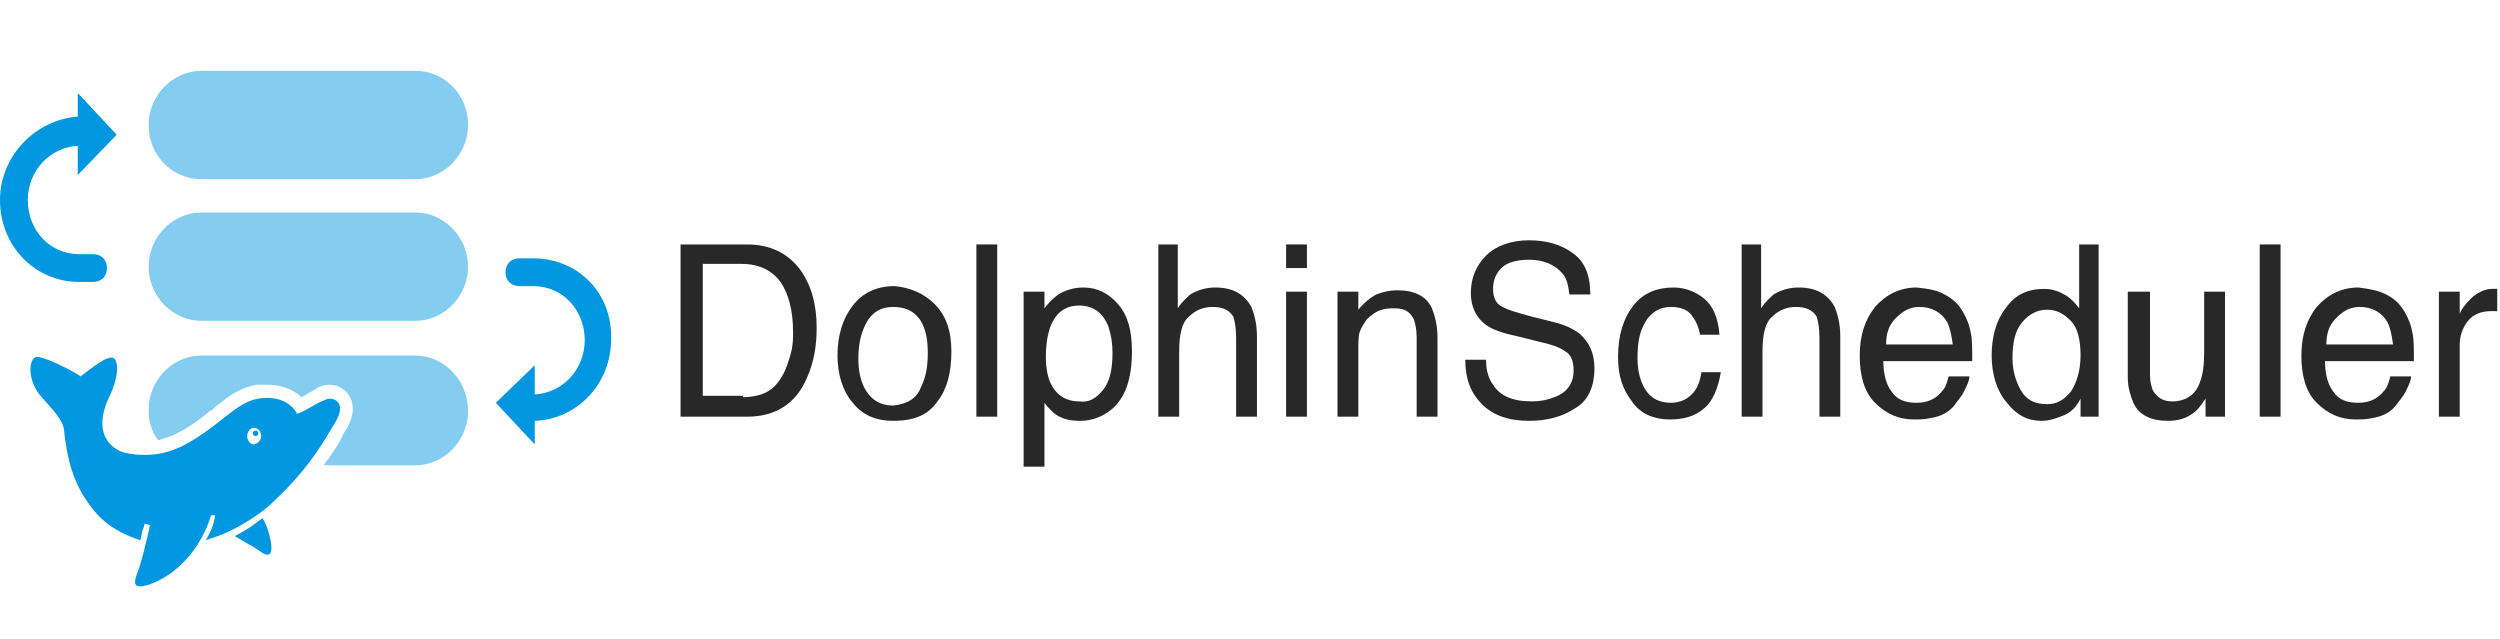
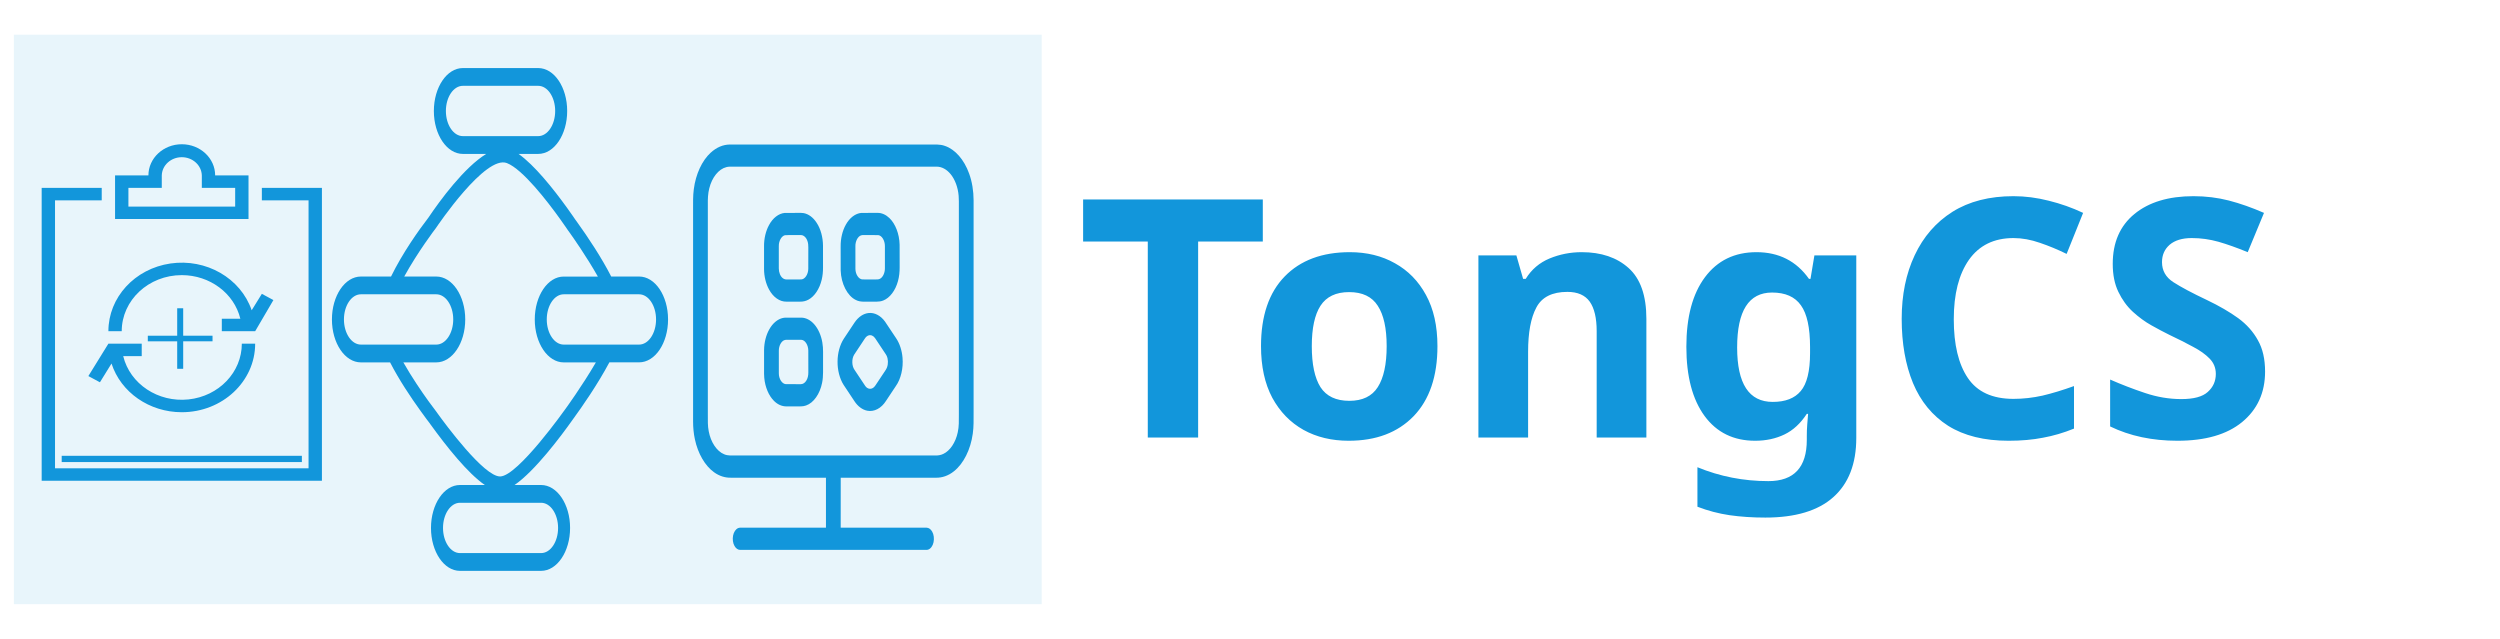
- <svg xmlns="http://www.w3.org/2000/svg" version="1.1" id="图层_1" x="0px" y="0px" viewBox="0 0 180 46" style="enable-background:new 0 0 180 46;" xml:space="preserve">
-   <style type="text/css">
- 	.st0{fill:#85CDF0;}
+ <svg xmlns="http://www.w3.org/2000/svg" width="180" height="46" version="1.1" style="enable-background:new 0 0 180 46;" xml:space="preserve">
+   <style type="text/css">.st0{fill:#85CDF0;}
	.st1{fill:#0097E0;}
- 	.st2{fill:#282828;}
- </style>
+ 	.st2{fill:#282828;}</style>
  <g>
-     <path class="st0" d="M29.9,25.6H14.5c-2.1,0-3.8,1.8-3.8,3.9c0,0.8,0.2,1.6,0.7,2.2c0.3-0.1,0.6-0.2,0.9-0.3l0,0l0,0   c1-0.4,2.1-1.2,2.8-1.8c0.2-0.1,0.3-0.2,0.4-0.3c0.1-0.1,0.2-0.2,0.4-0.3c0.6-0.5,1.4-1.1,2.6-1.3c0.2,0,0.4,0,0.7,0   c1,0,1.9,0.3,2.5,0.9c0.2-0.1,0.4-0.2,0.5-0.3c0.3-0.1,0.5-0.3,0.7-0.4c0.2-0.1,0.5-0.2,0.8-0.2c0.6,0,1.2,0.3,1.5,0.9   c0.2,0.4,0.4,1.1-0.2,2.2c-0.1,0.2-0.3,0.4-0.4,0.7c-0.3,0.6-0.7,1.2-1.3,2h6.6c2.1,0,3.8-1.8,3.8-3.9C33.7,27.4,32,25.6,29.9,25.6   z" />
-     <path class="st1" d="M5.7,20.3h1c0.6,0,1-0.4,1-1c0-0.6-0.4-1-1-1h-1c-2.1,0-3.7-1.7-3.7-3.9c0-2.1,1.6-3.8,3.6-3.9v2.1l2.8-2.9   l-2.8-3v1.7C2.6,8.6,0,11.2,0,14.4C0,17.7,2.5,20.3,5.7,20.3z" />
-     <path class="st1" d="M38.4,18.6h-1c-0.6,0-1,0.4-1,1c0,0.6,0.4,1,1,1h1c2.1,0,3.7,1.7,3.7,3.9c0,2.1-1.6,3.8-3.6,3.9v-2.1L35.7,29   l2.8,3v-1.7c3-0.1,5.5-2.6,5.5-5.9C44.1,21.1,41.6,18.6,38.4,18.6z" />
-     <path class="st0" d="M29.9,15.3H14.5c-2.1,0-3.8,1.8-3.8,3.9s1.7,3.9,3.8,3.9h15.4c2.1,0,3.8-1.8,3.8-3.9S32,15.3,29.9,15.3z" />
-     <path class="st0" d="M29.9,5.1H14.5c-2.1,0-3.8,1.8-3.8,3.9v0c0,2.2,1.7,3.9,3.8,3.9h15.4c2.1,0,3.8-1.8,3.8-3.9v0   C33.7,6.8,32,5.1,29.9,5.1z" />
-     <path class="st1" d="M19.5,39c0.2,1.3-0.4,1-0.9,0.6c-0.3-0.2-1.2-0.7-1.7-1c0.8-0.4,1.5-0.9,2-1.3C19.2,37.8,19.4,38.4,19.5,39z    M18.4,31c-0.1,0-0.2,0.1-0.2,0.2s0.1,0.2,0.2,0.2s0.2-0.1,0.2-0.2S18.5,31,18.4,31z M24.2,30.3c-0.8,1.3-1.8,3.3-4.6,5.9   c-0.6,0.6-1.9,1.5-3.2,2.1c-0.4,0.2-1,0.4-1.6,0.6c0.4-0.6,0.6-1.2,0.7-1.8l-0.3,0c-0.7,2.3-2.4,4.3-4.5,5c-1.3,0.4-1-0.3-0.8-0.9   c0.2-0.4,0.7-2.4,0.9-3.4l-0.4-0.1c0,0,0,0.2-0.1,0.4c-0.1,0.2-0.1,0.5-0.2,0.8c-1.2-0.4-2.4-1-3.3-2.1c-1.3-1.6-1.9-3.1-2.2-5.9   c-0.1-0.7-0.8-1.4-1.6-2.3c-1-1.1-1-2.7-0.4-2.9c0.4-0.1,2.5,0.9,3.2,1.4c0.8-0.6,2-1.6,2.4-1.3C8.5,26,8.6,27,7.9,28.5   c-1.5,3.1,0.6,4,1.1,4.1c0.9,0.2,2.3,0.3,3.7-0.3c1.3-0.5,2.9-1.8,3.4-2.2c0.7-0.5,1.4-1.2,2.5-1.4c1.3-0.2,2.3,0.2,2.8,1.1   c0.6-0.2,1.4-0.8,2-1C23.9,28.5,25,28.9,24.2,30.3z M18.8,31.4c0-0.3-0.2-0.6-0.5-0.6c-0.3,0-0.5,0.3-0.5,0.6s0.2,0.6,0.5,0.6   C18.6,31.9,18.8,31.7,18.8,31.4z" />
-     <g>
-       <path class="st2" d="M49,17.6h4.8c1.6,0,2.9,0.6,3.8,1.8c0.8,1.1,1.2,2.5,1.2,4.2c0,1.3-0.2,2.5-0.7,3.6c-0.8,1.9-2.3,2.8-4.3,2.8    H49V17.6z M53.5,28.6c0.5,0,1-0.1,1.3-0.2c0.6-0.2,1.1-0.6,1.5-1.3c0.3-0.5,0.5-1.1,0.7-1.9c0.1-0.5,0.1-0.9,0.1-1.3    c0-1.5-0.3-2.7-0.9-3.6c-0.6-0.8-1.5-1.3-2.8-1.3h-2.8v9.5H53.5z" />
-       <path class="st2" d="M67.3,21.9c0.8,0.8,1.2,1.9,1.2,3.4c0,1.5-0.3,2.7-1,3.6c-0.7,1-1.7,1.4-3.2,1.4c-1.2,0-2.2-0.4-2.9-1.3    c-0.7-0.8-1.1-2-1.1-3.4c0-1.5,0.4-2.7,1.1-3.6c0.7-0.9,1.7-1.4,3-1.4C65.5,20.7,66.5,21.1,67.3,21.9z M66.3,27.9    c0.4-0.8,0.5-1.6,0.5-2.5c0-0.8-0.1-1.5-0.4-2.1c-0.4-0.8-1.1-1.2-2.1-1.2c-0.9,0-1.5,0.4-1.9,1.1c-0.4,0.7-0.6,1.6-0.6,2.6    c0,1,0.2,1.8,0.6,2.4c0.4,0.6,1,1,1.9,1C65.3,29.1,66,28.7,66.3,27.9z" />
-       <path class="st2" d="M70.3,17.6h1.5V30h-1.5V17.6z" />
-       <path class="st2" d="M73.8,21h1.4v1.2c0.3-0.4,0.6-0.7,1-1c0.5-0.3,1.1-0.5,1.8-0.5c1,0,1.8,0.4,2.5,1.2c0.7,0.8,1,1.9,1,3.4    c0,2-0.5,3.4-1.5,4.2c-0.6,0.5-1.4,0.8-2.2,0.8c-0.7,0-1.2-0.1-1.7-0.4c-0.3-0.2-0.6-0.5-0.9-0.9v4.6h-1.5V21z M79.4,28.1    c0.5-0.6,0.7-1.5,0.7-2.7c0-0.7-0.1-1.3-0.3-1.9c-0.4-1-1.1-1.5-2.1-1.5c-1,0-1.7,0.5-2.1,1.6c-0.2,0.6-0.3,1.3-0.3,2.1    c0,0.7,0.1,1.3,0.3,1.8c0.4,0.9,1.1,1.4,2.1,1.4C78.4,29,78.9,28.7,79.4,28.1z" />
-       <path class="st2" d="M83.3,17.6h1.5v4.6c0.3-0.5,0.7-0.8,0.9-1c0.5-0.3,1.1-0.5,1.8-0.5c1.3,0,2.1,0.5,2.6,1.4    c0.2,0.5,0.4,1.2,0.4,2.1V30h-1.5v-5.7c0-0.7-0.1-1.2-0.2-1.5c-0.3-0.5-0.8-0.7-1.5-0.7c-0.6,0-1.2,0.2-1.7,0.7    c-0.5,0.4-0.7,1.3-0.7,2.5V30h-1.5V17.6z" />
-       <path class="st2" d="M92.6,17.6h1.5v1.7h-1.5V17.6z M92.6,21h1.5v9h-1.5V21z" />
-       <path class="st2" d="M96.4,21h1.4v1.3c0.4-0.5,0.9-0.9,1.3-1.1c0.5-0.2,1-0.3,1.5-0.3c1.2,0,2.1,0.4,2.5,1.3    c0.2,0.5,0.4,1.2,0.4,2.1V30H102v-5.7c0-0.6-0.1-1-0.2-1.3c-0.3-0.6-0.7-0.8-1.4-0.8c-0.3,0-0.6,0-0.9,0.1    c-0.4,0.1-0.8,0.4-1.1,0.7c-0.2,0.3-0.4,0.6-0.5,0.9c-0.1,0.3-0.1,0.8-0.1,1.4V30h-1.5V21z" />
-       <path class="st2" d="M107,26c0,0.7,0.2,1.3,0.5,1.7c0.5,0.8,1.4,1.2,2.8,1.2c0.6,0,1.1-0.1,1.6-0.3c0.9-0.3,1.4-1,1.4-1.9    c0-0.7-0.2-1.2-0.6-1.4c-0.4-0.3-1-0.5-1.9-0.7l-1.6-0.4c-1-0.2-1.8-0.5-2.2-0.8c-0.7-0.5-1.1-1.3-1.1-2.3c0-1.1,0.4-2,1.1-2.7    c0.7-0.7,1.8-1.1,3.1-1.1c1.2,0,2.3,0.3,3.1,0.9c0.9,0.6,1.3,1.6,1.3,3h-1.5c-0.1-0.7-0.2-1.2-0.5-1.5c-0.5-0.6-1.3-1-2.4-1    c-0.9,0-1.6,0.2-2,0.6c-0.4,0.4-0.6,0.9-0.6,1.5c0,0.6,0.2,1.1,0.7,1.3c0.3,0.2,1,0.4,2.1,0.7l1.6,0.4c0.8,0.2,1.4,0.5,1.8,0.8    c0.7,0.6,1.1,1.4,1.1,2.5c0,1.4-0.5,2.4-1.4,2.9c-0.9,0.6-2,0.9-3.3,0.9c-1.5,0-2.6-0.4-3.4-1.2c-0.8-0.8-1.2-1.8-1.2-3.2H107z" />
-       <path class="st2" d="M122.7,21.5c0.6,0.5,1,1.3,1.1,2.6h-1.4c-0.1-0.6-0.3-1-0.6-1.4c-0.3-0.4-0.8-0.6-1.5-0.6    c-0.9,0-1.6,0.5-2,1.4c-0.3,0.6-0.4,1.4-0.4,2.3c0,0.9,0.2,1.7,0.6,2.3c0.4,0.6,1,0.9,1.8,0.9c0.6,0,1.1-0.2,1.5-0.6    c0.4-0.4,0.6-0.9,0.7-1.6h1.4c-0.2,1.2-0.6,2.1-1.2,2.6c-0.7,0.6-1.5,0.8-2.5,0.8c-1.1,0-2.1-0.4-2.7-1.3c-0.7-0.9-1-1.9-1-3.2    c0-1.6,0.4-2.8,1.1-3.7c0.7-0.9,1.7-1.3,2.9-1.3C121.3,20.7,122.1,21,122.7,21.5z" />
-       <path class="st2" d="M125.3,17.6h1.5v4.6c0.3-0.5,0.7-0.8,0.9-1c0.5-0.3,1.1-0.5,1.8-0.5c1.3,0,2.1,0.5,2.6,1.4    c0.2,0.5,0.4,1.2,0.4,2.1V30h-1.5v-5.7c0-0.7-0.1-1.2-0.2-1.5c-0.3-0.5-0.8-0.7-1.5-0.7c-0.6,0-1.2,0.2-1.7,0.7    c-0.5,0.4-0.7,1.3-0.7,2.5V30h-1.5V17.6z" />
-       <path class="st2" d="M140,21.2c0.6,0.3,1,0.7,1.3,1.2c0.3,0.5,0.5,1,0.6,1.6c0.1,0.4,0.1,1.1,0.1,2h-6.4c0,0.9,0.2,1.7,0.6,2.2    c0.4,0.6,1,0.8,1.8,0.8c0.8,0,1.4-0.3,1.8-0.8c0.3-0.3,0.4-0.7,0.5-1.1h1.5c0,0.3-0.2,0.7-0.4,1.1c-0.2,0.4-0.5,0.7-0.7,1    c-0.4,0.5-1,0.8-1.7,0.9c-0.4,0.1-0.8,0.1-1.2,0.1c-1.1,0-2-0.4-2.8-1.2c-0.8-0.8-1.1-2-1.1-3.4c0-1.5,0.4-2.6,1.1-3.5    c0.8-0.9,1.8-1.4,3-1.4C138.9,20.8,139.5,20.9,140,21.2z M140.6,24.8c-0.1-0.7-0.2-1.2-0.4-1.6c-0.4-0.7-1.1-1.1-2-1.1    c-0.7,0-1.2,0.3-1.7,0.8c-0.5,0.5-0.7,1.1-0.7,1.9H140.6z" />
-       <path class="st2" d="M148.8,21.3c0.3,0.2,0.6,0.5,0.9,0.9v-4.6h1.4V30h-1.3v-1.3c-0.3,0.6-0.7,1-1.2,1.2c-0.5,0.2-1,0.4-1.6,0.4    c-1,0-1.8-0.4-2.5-1.3c-0.7-0.8-1.1-2-1.1-3.4c0-1.3,0.3-2.5,1-3.4c0.7-1,1.6-1.4,2.8-1.4C147.8,20.8,148.3,21,148.8,21.3z     M145.5,28.1c0.4,0.7,1,1,1.9,1c0.7,0,1.2-0.3,1.7-0.9c0.4-0.6,0.7-1.5,0.7-2.6c0-1.1-0.2-2-0.7-2.5c-0.5-0.5-1-0.8-1.7-0.8    c-0.7,0-1.3,0.3-1.8,0.9c-0.5,0.6-0.7,1.4-0.7,2.6C144.9,26.6,145.1,27.4,145.5,28.1z" />
-       <path class="st2" d="M154.8,21v6c0,0.5,0.1,0.8,0.2,1.1c0.3,0.5,0.7,0.8,1.4,0.8c1,0,1.7-0.5,2-1.4c0.2-0.5,0.3-1.2,0.3-2.1V21    h1.5v9h-1.4l0-1.3c-0.2,0.3-0.4,0.6-0.7,0.9c-0.6,0.5-1.2,0.7-2,0.7c-1.2,0-2.1-0.4-2.5-1.3c-0.2-0.5-0.4-1.1-0.4-1.8V21H154.8z" />
-       <path class="st2" d="M162.7,17.6h1.5V30h-1.5V17.6z" />
-       <path class="st2" d="M171.8,21.2c0.6,0.3,1,0.7,1.3,1.2c0.3,0.5,0.5,1,0.6,1.6c0.1,0.4,0.1,1.1,0.1,2h-6.4c0,0.9,0.2,1.7,0.6,2.2    c0.4,0.6,1,0.8,1.8,0.8c0.8,0,1.4-0.3,1.8-0.8c0.3-0.3,0.4-0.7,0.5-1.1h1.5c0,0.3-0.2,0.7-0.4,1.1c-0.2,0.4-0.5,0.7-0.7,1    c-0.4,0.5-1,0.8-1.7,0.9c-0.4,0.1-0.8,0.1-1.2,0.1c-1.1,0-2-0.4-2.8-1.2c-0.8-0.8-1.1-2-1.1-3.4c0-1.5,0.4-2.6,1.1-3.5    c0.8-0.9,1.8-1.4,3-1.4C170.6,20.8,171.2,20.9,171.8,21.2z M172.3,24.8c-0.1-0.7-0.2-1.2-0.4-1.6c-0.4-0.7-1.1-1.1-2-1.1    c-0.7,0-1.2,0.3-1.7,0.8c-0.5,0.5-0.7,1.1-0.7,1.9H172.3z" />
-       <path class="st2" d="M175.7,21h1.4v1.6c0.1-0.3,0.4-0.7,0.8-1.1c0.4-0.4,1-0.7,1.5-0.7c0,0,0.1,0,0.1,0c0.1,0,0.2,0,0.3,0v1.6    c-0.1,0-0.2,0-0.2,0c-0.1,0-0.2,0-0.2,0c-0.7,0-1.3,0.2-1.7,0.7c-0.4,0.5-0.6,1.1-0.6,1.7V30h-1.5V21z" />
+     <rect x="-1" y="-1" width="182" height="48" id="canvas_background" fill="none" />
+   </g>
+   <g>
+     <defs>
+       <style type="text/css">@font-face { font-family: feedback-iconfont; src: url("//at.alicdn.com/t/font_1031158_u69w8yhxdu.woff2?t=1630033759944") format("woff2"), url("//at.alicdn.com/t/font_1031158_u69w8yhxdu.woff?t=1630033759944") format("woff"), url("//at.alicdn.com/t/font_1031158_u69w8yhxdu.ttf?t=1630033759944") format("truetype"); }</style>
+     </defs>
+     <rect stroke="null" fill="#1296db" stroke-width="0" stroke-opacity="null" fill-opacity="null" x="1" y="2.5" width="74" height="41" id="svg_87" opacity="0.1" />
+     <g stroke="null" id="svg_35">
+       <path stroke="null" d="m46.014,19.909l-2.007,0c-0.69,-1.347 -1.637,-2.784 -2.505,-3.99l-0.073,-0.097c-0.05,-0.074 -0.264,-0.392 -0.586,-0.837c-1.016,-1.411 -2.373,-3.107 -3.509,-3.903l1.416,0c1.153,0 2.087,-1.383 2.087,-3.091c0,-1.706 -0.933,-3.091 -2.087,-3.091l-5.425,0c-1.151,0 -2.087,1.386 -2.087,3.091c0,1.708 0.935,3.091 2.087,3.091l1.682,0c-1.577,0.966 -3.312,3.327 -4.159,4.584c-0.7,0.909 -1.86,2.543 -2.693,4.244l-2.169,0c-1.153,0 -2.087,1.386 -2.087,3.091s0.933,3.091 2.087,3.091l2.1,0c0.631,1.227 1.476,2.502 2.214,3.521c0.322,0.451 0.551,0.75 0.607,0.82l0.071,0.1c1.195,1.654 2.709,3.547 3.929,4.387l-1.791,0c-1.151,0 -2.085,1.386 -2.085,3.091s0.933,3.091 2.085,3.091l5.843,0c1.151,0 2.087,-1.386 2.087,-3.091s-0.935,-3.091 -2.087,-3.091l-1.912,0c1.457,-0.999 3.333,-3.496 4.206,-4.733c0.645,-0.881 1.772,-2.502 2.622,-4.098l2.138,0c1.153,0.003 2.087,-1.38 2.087,-3.089s-0.933,-3.091 -2.087,-3.091l0,-0zm-12.688,-10.108c-0.674,0 -1.222,-0.812 -1.222,-1.811s0.548,-1.811 1.222,-1.811l5.425,0c0.674,0 1.222,0.812 1.222,1.811s-0.55,1.811 -1.222,1.811l-5.425,0zm5.634,26.399c0.674,0 1.222,0.812 1.222,1.811s-0.548,1.811 -1.222,1.811l-5.843,0c-0.672,0 -1.22,-0.812 -1.22,-1.811s0.548,-1.811 1.22,-1.811l5.843,0zm-12.974,-11.389c-0.674,0 -1.222,-0.812 -1.222,-1.811s0.548,-1.811 1.222,-1.811l5.425,0c0.674,0 1.222,0.812 1.222,1.811s-0.55,1.811 -1.222,1.811l-5.425,0zm14.728,4.628c0,0 -3.416,4.833 -4.697,4.866c-1.163,0.031 -3.988,-3.811 -4.5,-4.523c-0.052,-0.074 -0.081,-0.115 -0.081,-0.115s-0.24,-0.31 -0.596,-0.799c-0.493,-0.686 -1.2,-1.721 -1.798,-2.776l2.368,0c1.151,0 2.087,-1.386 2.087,-3.091s-0.935,-3.091 -2.087,-3.091l-2.306,0c0.977,-1.775 2.214,-3.404 2.284,-3.493c0.111,-0.164 3.563,-5.283 5.112,-4.674c1.132,0.443 2.899,2.735 3.803,3.993c0.354,0.494 0.577,0.827 0.577,0.827s0.029,0.036 0.081,0.11c0.285,0.397 1.271,1.8 2.085,3.24l-2.456,0c-1.151,-0.003 -2.087,1.383 -2.087,3.089s0.935,3.091 2.087,3.091l2.313,0c-0.996,1.711 -2.189,3.347 -2.189,3.347l0,-0zm5.3,-4.628l-5.425,0c-0.674,0 -1.222,-0.812 -1.222,-1.811s0.548,-1.811 1.222,-1.811l5.425,0c0.674,0 1.222,0.812 1.222,1.811s-0.548,1.811 -1.222,1.811z" p-id="4226" fill="#1296db" id="svg_34" />
+     </g>
+     <defs>
+       <style type="text/css">@font-face { font-family: feedback-iconfont; src: url("//at.alicdn.com/t/font_1031158_u69w8yhxdu.woff2?t=1630033759944") format("woff2"), url("//at.alicdn.com/t/font_1031158_u69w8yhxdu.woff?t=1630033759944") format("woff"), url("//at.alicdn.com/t/font_1031158_u69w8yhxdu.ttf?t=1630033759944") format("truetype"); }</style>
+     </defs>
+     <defs>
+       <style type="text/css">@font-face { font-family: feedback-iconfont; src: url("//at.alicdn.com/t/font_1031158_u69w8yhxdu.woff2?t=1630033759944") format("woff2"), url("//at.alicdn.com/t/font_1031158_u69w8yhxdu.woff?t=1630033759944") format("woff"), url("//at.alicdn.com/t/font_1031158_u69w8yhxdu.ttf?t=1630033759944") format("truetype"); }</style>
+     </defs>
+     <defs>
+       <style type="text/css">@font-face { font-family: feedback-iconfont; src: url("//at.alicdn.com/t/font_1031158_u69w8yhxdu.woff2?t=1630033759944") format("woff2"), url("//at.alicdn.com/t/font_1031158_u69w8yhxdu.woff?t=1630033759944") format("woff"), url("//at.alicdn.com/t/font_1031158_u69w8yhxdu.ttf?t=1630033759944") format("truetype"); }</style>
+     </defs>
+     <g stroke="null" id="svg_73">
+       <path stroke="null" d="m16.932,15.77l0.961,0l0,-3.141l-2.402,0a2.402,2.243 0 0 0 -4.805,0l-2.402,0l0,3.141l8.648,0l0,0zm-7.686,-2.243l2.402,0l0,-0.898a1.442,1.346 0 0 1 2.883,0l0,0.898l2.401,0l0,1.346l-7.686,0l0,-1.346zm-4.804,19.293l17.293,0l0,0.448l-17.293,0l0,-0.448z" p-id="4878" fill="#1296db" id="svg_69" />
+       <path stroke="null" d="m18.853,13.527l0,0.898l3.363,0l0,19.293l-18.255,0l0,-19.293l3.363,0l0,-0.898l-4.324,0l0,21.087l20.178,0l0,-21.087l-4.324,0l-0,0z" p-id="4879" fill="#1296db" id="svg_70" />
+       <path stroke="null" d="m13.089,19.809a4.324,4.038 0 0 1 4.216,3.14l-1.335,0l0,0.898l2.403,0l1.312,-2.242l-0.832,-0.449l-0.732,1.183a5.285,4.936 0 0 0 -10.317,1.508l0.96,0a4.324,4.038 0 0 1 4.325,-4.038l0,-0zm-5.894,7.715l0.834,-1.349a5.287,4.937 0 0 0 5.059,3.505a5.284,4.935 0 0 0 5.284,-4.935l-0.961,0a4.324,4.038 0 0 1 -8.54,0.898l1.333,0l0,-0.898l-2.4,0l-1.442,2.332l0.832,0.447z" p-id="4880" fill="#1296db" id="svg_71" />
+       <path stroke="null" d="m13.19,24.575l0,1.978l-0.432,0l0,-1.978l-2.116,0l0,-0.403l2.116,0l0,-1.977l0.432,0l0,1.976l2.112,0l0,0.403l-2.112,0l0,0.001z" p-id="4881" fill="#1296db" id="svg_72" />
+     </g>
+     <text font-weight="bold" style="cursor: move;" fill="#1296db" stroke="null" stroke-width="0" x="77.5" y="31.5" id="svg_74" font-size="24" font-family="'Trebuchet MS', Gadget, sans-serif" text-anchor="start" xml:space="preserve">TongCS</text>
+     <defs>
+       <style type="text/css">@font-face { font-family: feedback-iconfont; src: url("//at.alicdn.com/t/font_1031158_u69w8yhxdu.woff2?t=1630033759944") format("woff2"), url("//at.alicdn.com/t/font_1031158_u69w8yhxdu.woff?t=1630033759944") format("woff"), url("//at.alicdn.com/t/font_1031158_u69w8yhxdu.ttf?t=1630033759944") format("truetype"); }</style>
+     </defs>
+     <defs>
+       <style type="text/css">@font-face { font-family: feedback-iconfont; src: url("//at.alicdn.com/t/font_1031158_u69w8yhxdu.woff2?t=1630033759944") format("woff2"), url("//at.alicdn.com/t/font_1031158_u69w8yhxdu.woff?t=1630033759944") format("woff"), url("//at.alicdn.com/t/font_1031158_u69w8yhxdu.ttf?t=1630033759944") format("truetype"); }</style>
+     </defs>
+     <g stroke="null" id="svg_86">
+       <path stroke="null" d="m51.17,10.995c0.408,-0.379 0.885,-0.583 1.364,-0.589c4.795,0 9.59,0 14.385,0c0.373,0.007 0.753,-0.037 1.119,0.101c0.733,0.247 1.381,0.992 1.737,1.985c0.215,0.587 0.322,1.257 0.324,1.925c0.001,5.096 0,10.192 0,15.289c-0.002,0.506 0.015,1.02 -0.059,1.518c-0.156,1.15 -0.672,2.17 -1.362,2.712c-0.398,0.319 -0.852,0.471 -1.302,0.46c-2.281,-0.001 -4.563,0 -6.844,-0.001c-0.002,1.199 0.002,2.398 -0.002,3.596c2.062,0.008 4.123,0.001 6.185,0.003c0.153,-0 0.303,0.106 0.401,0.282c0.121,0.206 0.155,0.512 0.098,0.771c-0.055,0.261 -0.209,0.468 -0.387,0.525c-0.082,0.029 -0.167,0.018 -0.251,0.02c-4.43,-0 -8.86,0 -13.29,-0c-0.152,0 -0.302,-0.105 -0.401,-0.281c-0.117,-0.199 -0.152,-0.489 -0.105,-0.742c0.048,-0.263 0.195,-0.478 0.37,-0.547c0.089,-0.038 0.182,-0.027 0.273,-0.028l6.046,0c0,-1.2 0,-2.399 0,-3.599c-2.282,0 -4.564,-0 -6.845,0c-0.416,0.009 -0.835,-0.119 -1.211,-0.392c-0.651,-0.465 -1.164,-1.346 -1.382,-2.379c-0.089,-0.408 -0.127,-0.838 -0.129,-1.267c-0,-5.085 0,-10.17 0,-15.255c0.002,-0.494 -0.015,-0.994 0.052,-1.481c0.138,-1.081 0.592,-2.058 1.217,-2.63m1.123,1.044c-0.549,0.136 -1.033,0.737 -1.225,1.523c-0.098,0.369 -0.111,0.772 -0.105,1.165l0,15.153c0,0.391 -0.013,0.79 0.063,1.169c0.146,0.796 0.585,1.451 1.115,1.663c0.276,0.12 0.565,0.081 0.848,0.087c4.78,0 9.56,-0 14.341,0c0.198,0.006 0.399,-0.022 0.588,-0.114c0.487,-0.227 0.887,-0.827 1.04,-1.558c0.092,-0.402 0.079,-0.832 0.079,-1.25l0,-14.98c-0.001,-0.263 0.006,-0.527 -0.015,-0.79c-0.049,-0.61 -0.263,-1.185 -0.581,-1.568c-0.279,-0.341 -0.636,-0.534 -0.995,-0.536c-4.971,0.001 -9.942,-0 -14.914,0.001c-0.08,0.002 -0.16,0.014 -0.239,0.034l0,0z" p-id="30131" fill="#1296db" id="svg_84" />
+       <path stroke="null" d="m56.493,15.331c0.324,-0.007 0.647,-0.001 0.971,-0.003c0.129,0.003 0.259,-0.01 0.388,0.014c0.357,0.061 0.699,0.313 0.949,0.703c0.286,0.429 0.449,1.031 0.455,1.637c0.001,0.526 -0,1.053 0.001,1.579c0.002,0.299 -0.027,0.599 -0.095,0.881c-0.157,0.657 -0.515,1.198 -0.953,1.432c-0.194,0.108 -0.401,0.149 -0.607,0.145c-0.327,-0.001 -0.654,-0 -0.981,0c-0.477,0.011 -0.951,-0.319 -1.251,-0.877c-0.226,-0.412 -0.357,-0.941 -0.359,-1.476c0,-0.539 0,-1.077 -0,-1.616c-0.008,-0.557 0.122,-1.115 0.358,-1.544c0.273,-0.51 0.692,-0.834 1.126,-0.875m0.019,1.605c-0.245,0.058 -0.444,0.404 -0.44,0.779c0,0.538 0,1.076 -0,1.615c-0,0.291 0.116,0.573 0.29,0.701c0.107,0.088 0.231,0.095 0.35,0.091c0.328,-0.003 0.656,0.004 0.983,-0.003c0.261,-0.017 0.489,-0.359 0.499,-0.752c0.006,-0.516 0,-1.033 0.003,-1.549c0.002,-0.156 -0.011,-0.317 -0.061,-0.457c-0.088,-0.271 -0.288,-0.448 -0.488,-0.435c-0.378,0.008 -0.757,-0.013 -1.135,0.011l0,0zm5.507,-1.606c0.385,-0.005 0.769,0 1.153,-0.003c0.303,-0.007 0.606,0.127 0.862,0.372c0.432,0.409 0.717,1.144 0.736,1.912c0.006,0.539 0,1.078 0.003,1.616c0.003,0.344 -0.032,0.692 -0.121,1.011c-0.183,0.681 -0.588,1.215 -1.062,1.399c-0.306,0.125 -0.626,0.068 -0.94,0.081c-0.344,-0.013 -0.699,0.054 -1.03,-0.119c-0.608,-0.288 -1.064,-1.171 -1.093,-2.131c-0.005,-0.573 0,-1.146 -0.002,-1.719c-0.008,-0.569 0.128,-1.139 0.373,-1.572c0.275,-0.499 0.692,-0.813 1.122,-0.848m-0.024,1.616c-0.24,0.081 -0.423,0.434 -0.409,0.805c0.002,0.538 -0.001,1.077 0.001,1.616c0.008,0.401 0.245,0.744 0.51,0.753c0.306,0.006 0.611,0.001 0.917,0.002c0.129,0.002 0.263,0.012 0.383,-0.074c0.184,-0.124 0.311,-0.413 0.313,-0.717c0.001,-0.539 0.001,-1.078 0,-1.616c0,-0.398 -0.222,-0.763 -0.487,-0.786c-0.344,-0.006 -0.687,0 -1.031,-0.003c-0.066,-0 -0.132,-0.002 -0.196,0.021l0,0zm0.545,5.592c0.426,-0.044 0.862,0.181 1.177,0.616c0.269,0.397 0.533,0.801 0.8,1.2c0.253,0.371 0.418,0.875 0.462,1.402c0.066,0.75 -0.118,1.538 -0.488,2.052c-0.233,0.349 -0.465,0.699 -0.698,1.05c-0.341,0.545 -0.859,0.812 -1.351,0.715c-0.35,-0.067 -0.685,-0.314 -0.931,-0.695c-0.258,-0.391 -0.518,-0.779 -0.776,-1.169c-0.282,-0.445 -0.442,-1.062 -0.434,-1.677c0.002,-0.61 0.169,-1.212 0.452,-1.646c0.259,-0.39 0.518,-0.779 0.777,-1.169c0.269,-0.397 0.633,-0.643 1.009,-0.678m-0.001,1.61c-0.1,0.033 -0.195,0.107 -0.266,0.219c-0.258,0.39 -0.518,0.778 -0.775,1.169c-0.186,0.297 -0.176,0.813 0.024,1.09c0.26,0.388 0.518,0.781 0.778,1.169c0.159,0.224 0.414,0.259 0.602,0.099c0.087,-0.072 0.153,-0.185 0.223,-0.289c0.182,-0.274 0.364,-0.548 0.547,-0.822c0.069,-0.104 0.144,-0.204 0.191,-0.335c0.096,-0.254 0.087,-0.589 -0.024,-0.829c-0.038,-0.081 -0.087,-0.147 -0.134,-0.217c-0.232,-0.349 -0.465,-0.699 -0.697,-1.049c-0.121,-0.181 -0.304,-0.257 -0.47,-0.204l0,-0zm-6.182,-1.252c0.072,-0.017 0.145,-0.026 0.219,-0.026c0.372,0.001 0.744,0 1.116,0c0.331,0.004 0.66,0.173 0.925,0.472c0.287,0.322 0.501,0.793 0.589,1.316c0.081,0.447 0.044,0.915 0.052,1.372c-0.01,0.512 0.035,1.038 -0.069,1.534c-0.158,0.8 -0.613,1.445 -1.154,1.63c-0.23,0.087 -0.47,0.063 -0.705,0.066c-0.244,-0 -0.488,0 -0.733,0c-0.31,-0.003 -0.619,-0.14 -0.876,-0.4c-0.374,-0.371 -0.637,-0.99 -0.696,-1.66c-0.021,-0.194 -0.013,-0.39 -0.014,-0.586c-0,-0.47 0,-0.94 -0,-1.41c0.005,-0.539 0.14,-1.073 0.372,-1.484c0.244,-0.442 0.598,-0.74 0.976,-0.826m0.089,1.606c-0.211,0.095 -0.372,0.405 -0.374,0.739c-0,0.55 -0,1.1 0,1.65c0.002,0.402 0.237,0.754 0.503,0.769c0.357,0.007 0.715,0.001 1.073,0.003c0.147,0.002 0.295,-0.084 0.396,-0.246c0.105,-0.155 0.155,-0.379 0.152,-0.597c-0.002,-0.527 0.002,-1.055 -0.002,-1.582c-0.006,-0.399 -0.234,-0.757 -0.501,-0.769c-0.343,-0.003 -0.685,0.001 -1.028,-0.002c-0.074,-0.001 -0.149,-0 -0.219,0.035l-0,-0z" p-id="30132" fill="#1296db" id="svg_85" />
    </g>
  </g>
</svg>
